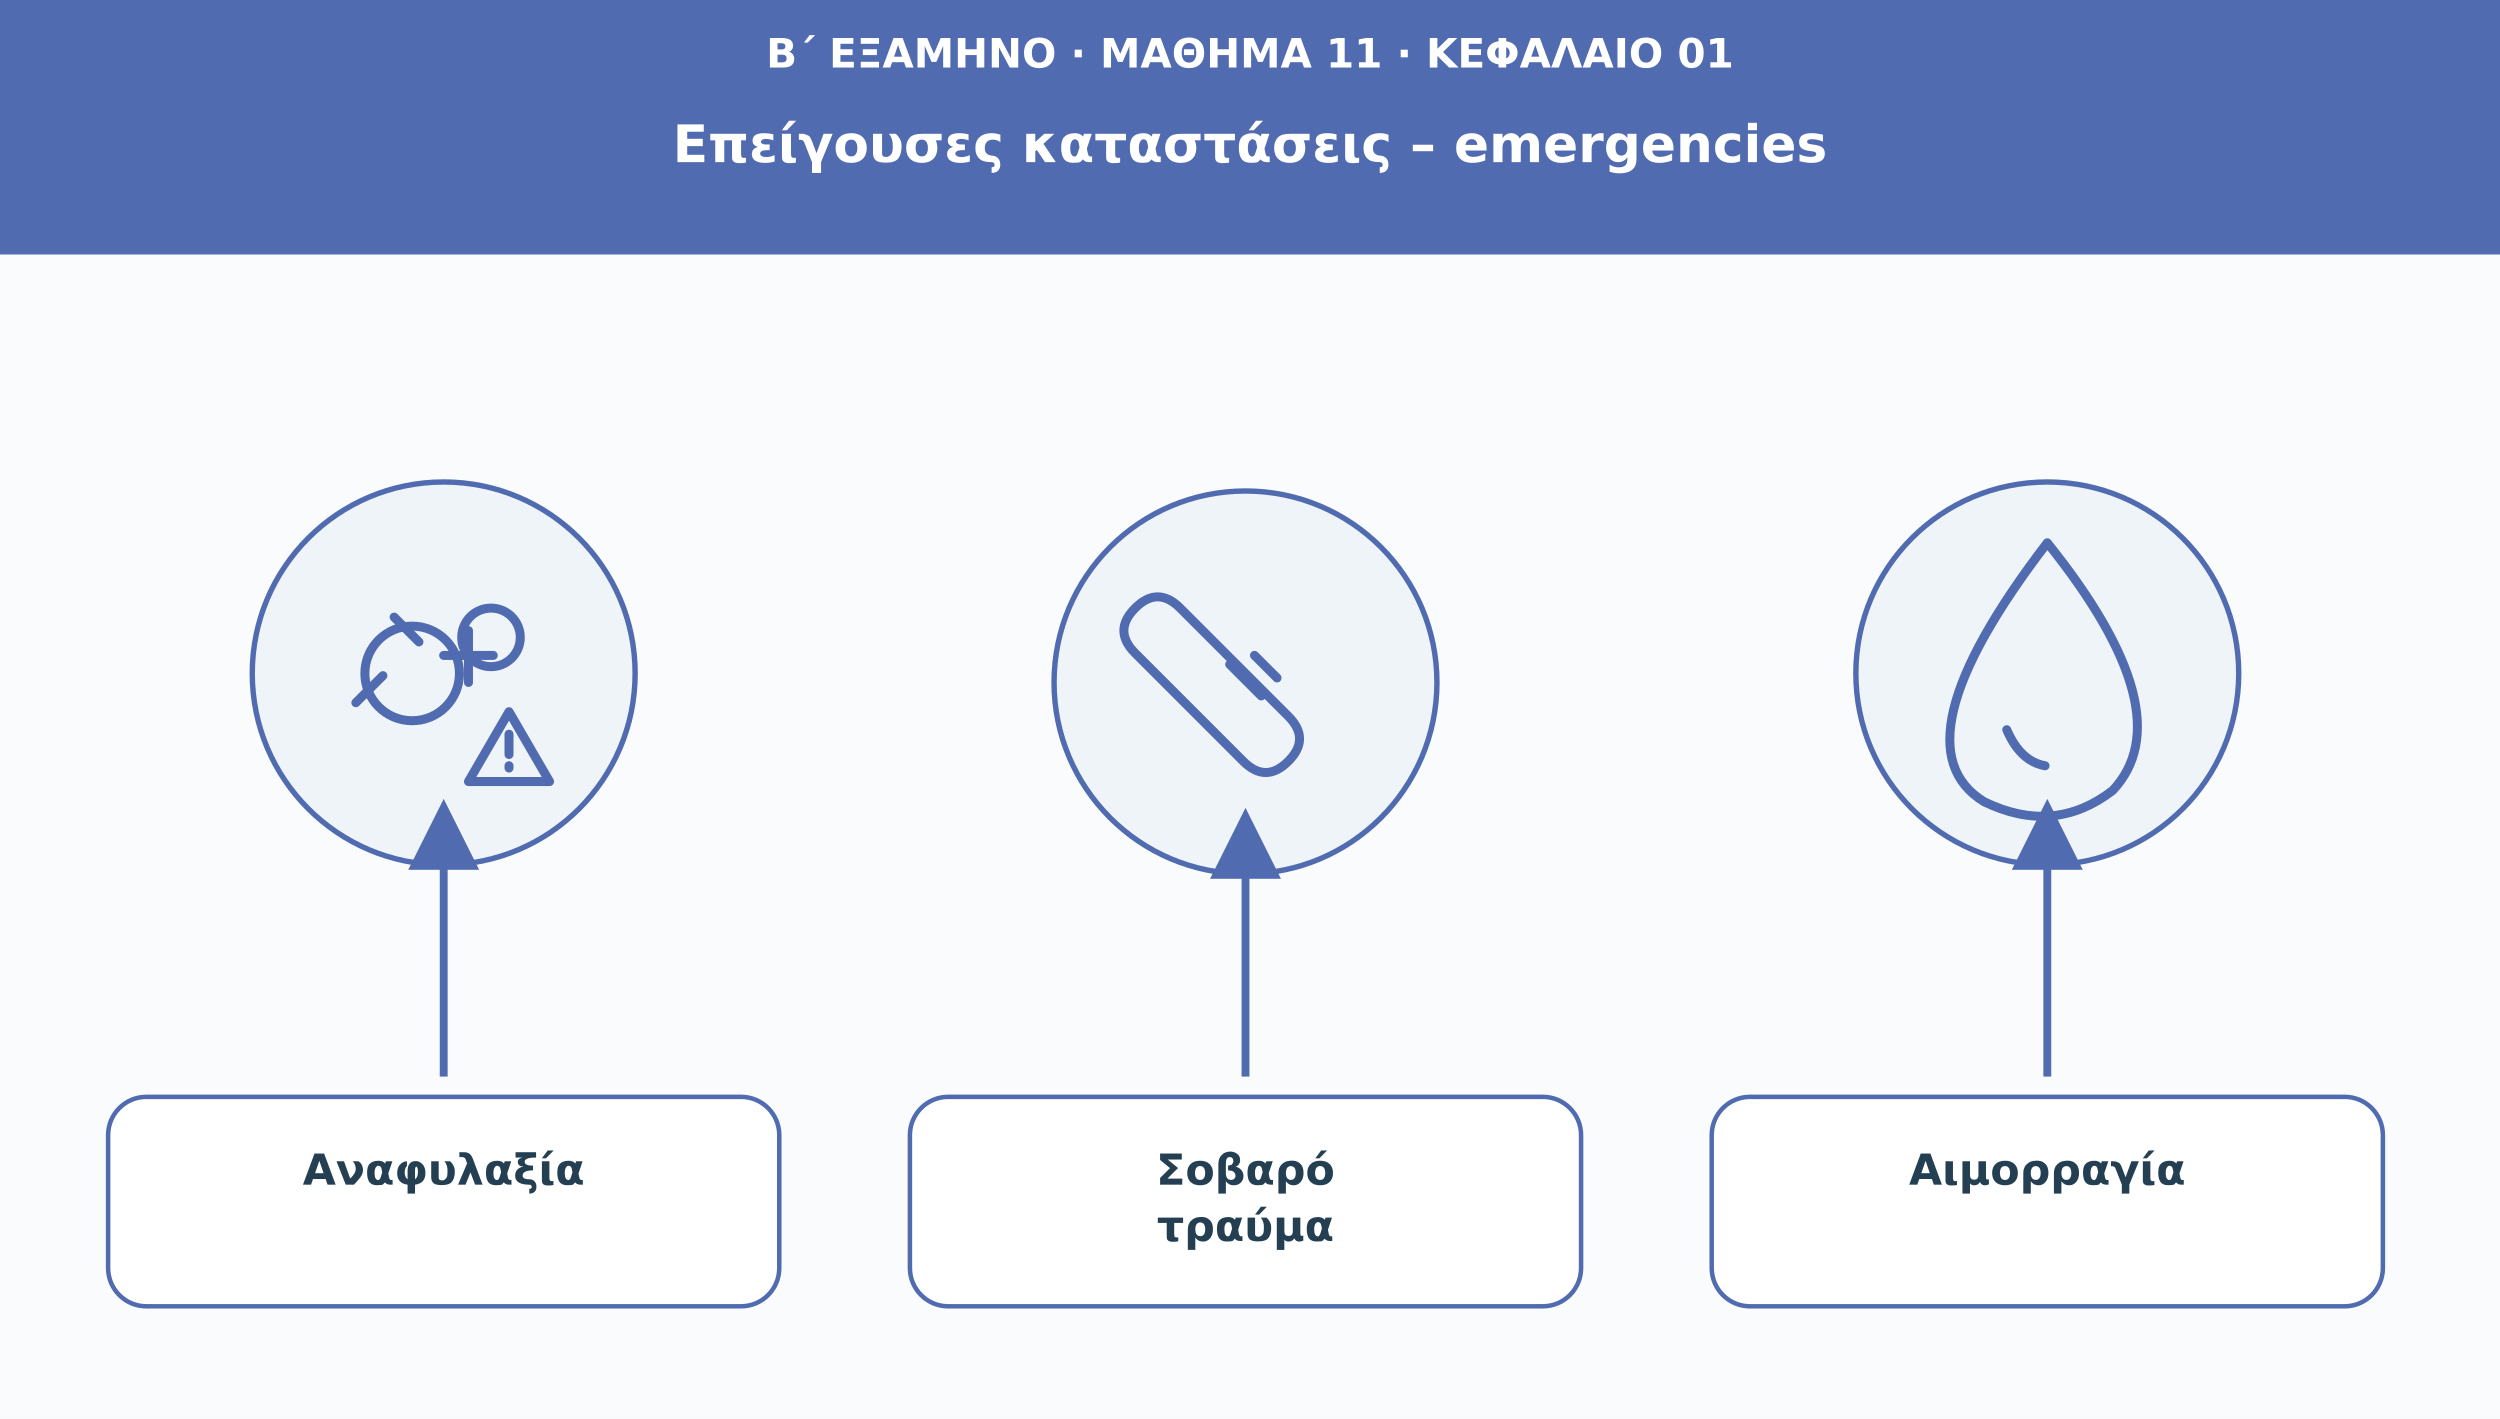
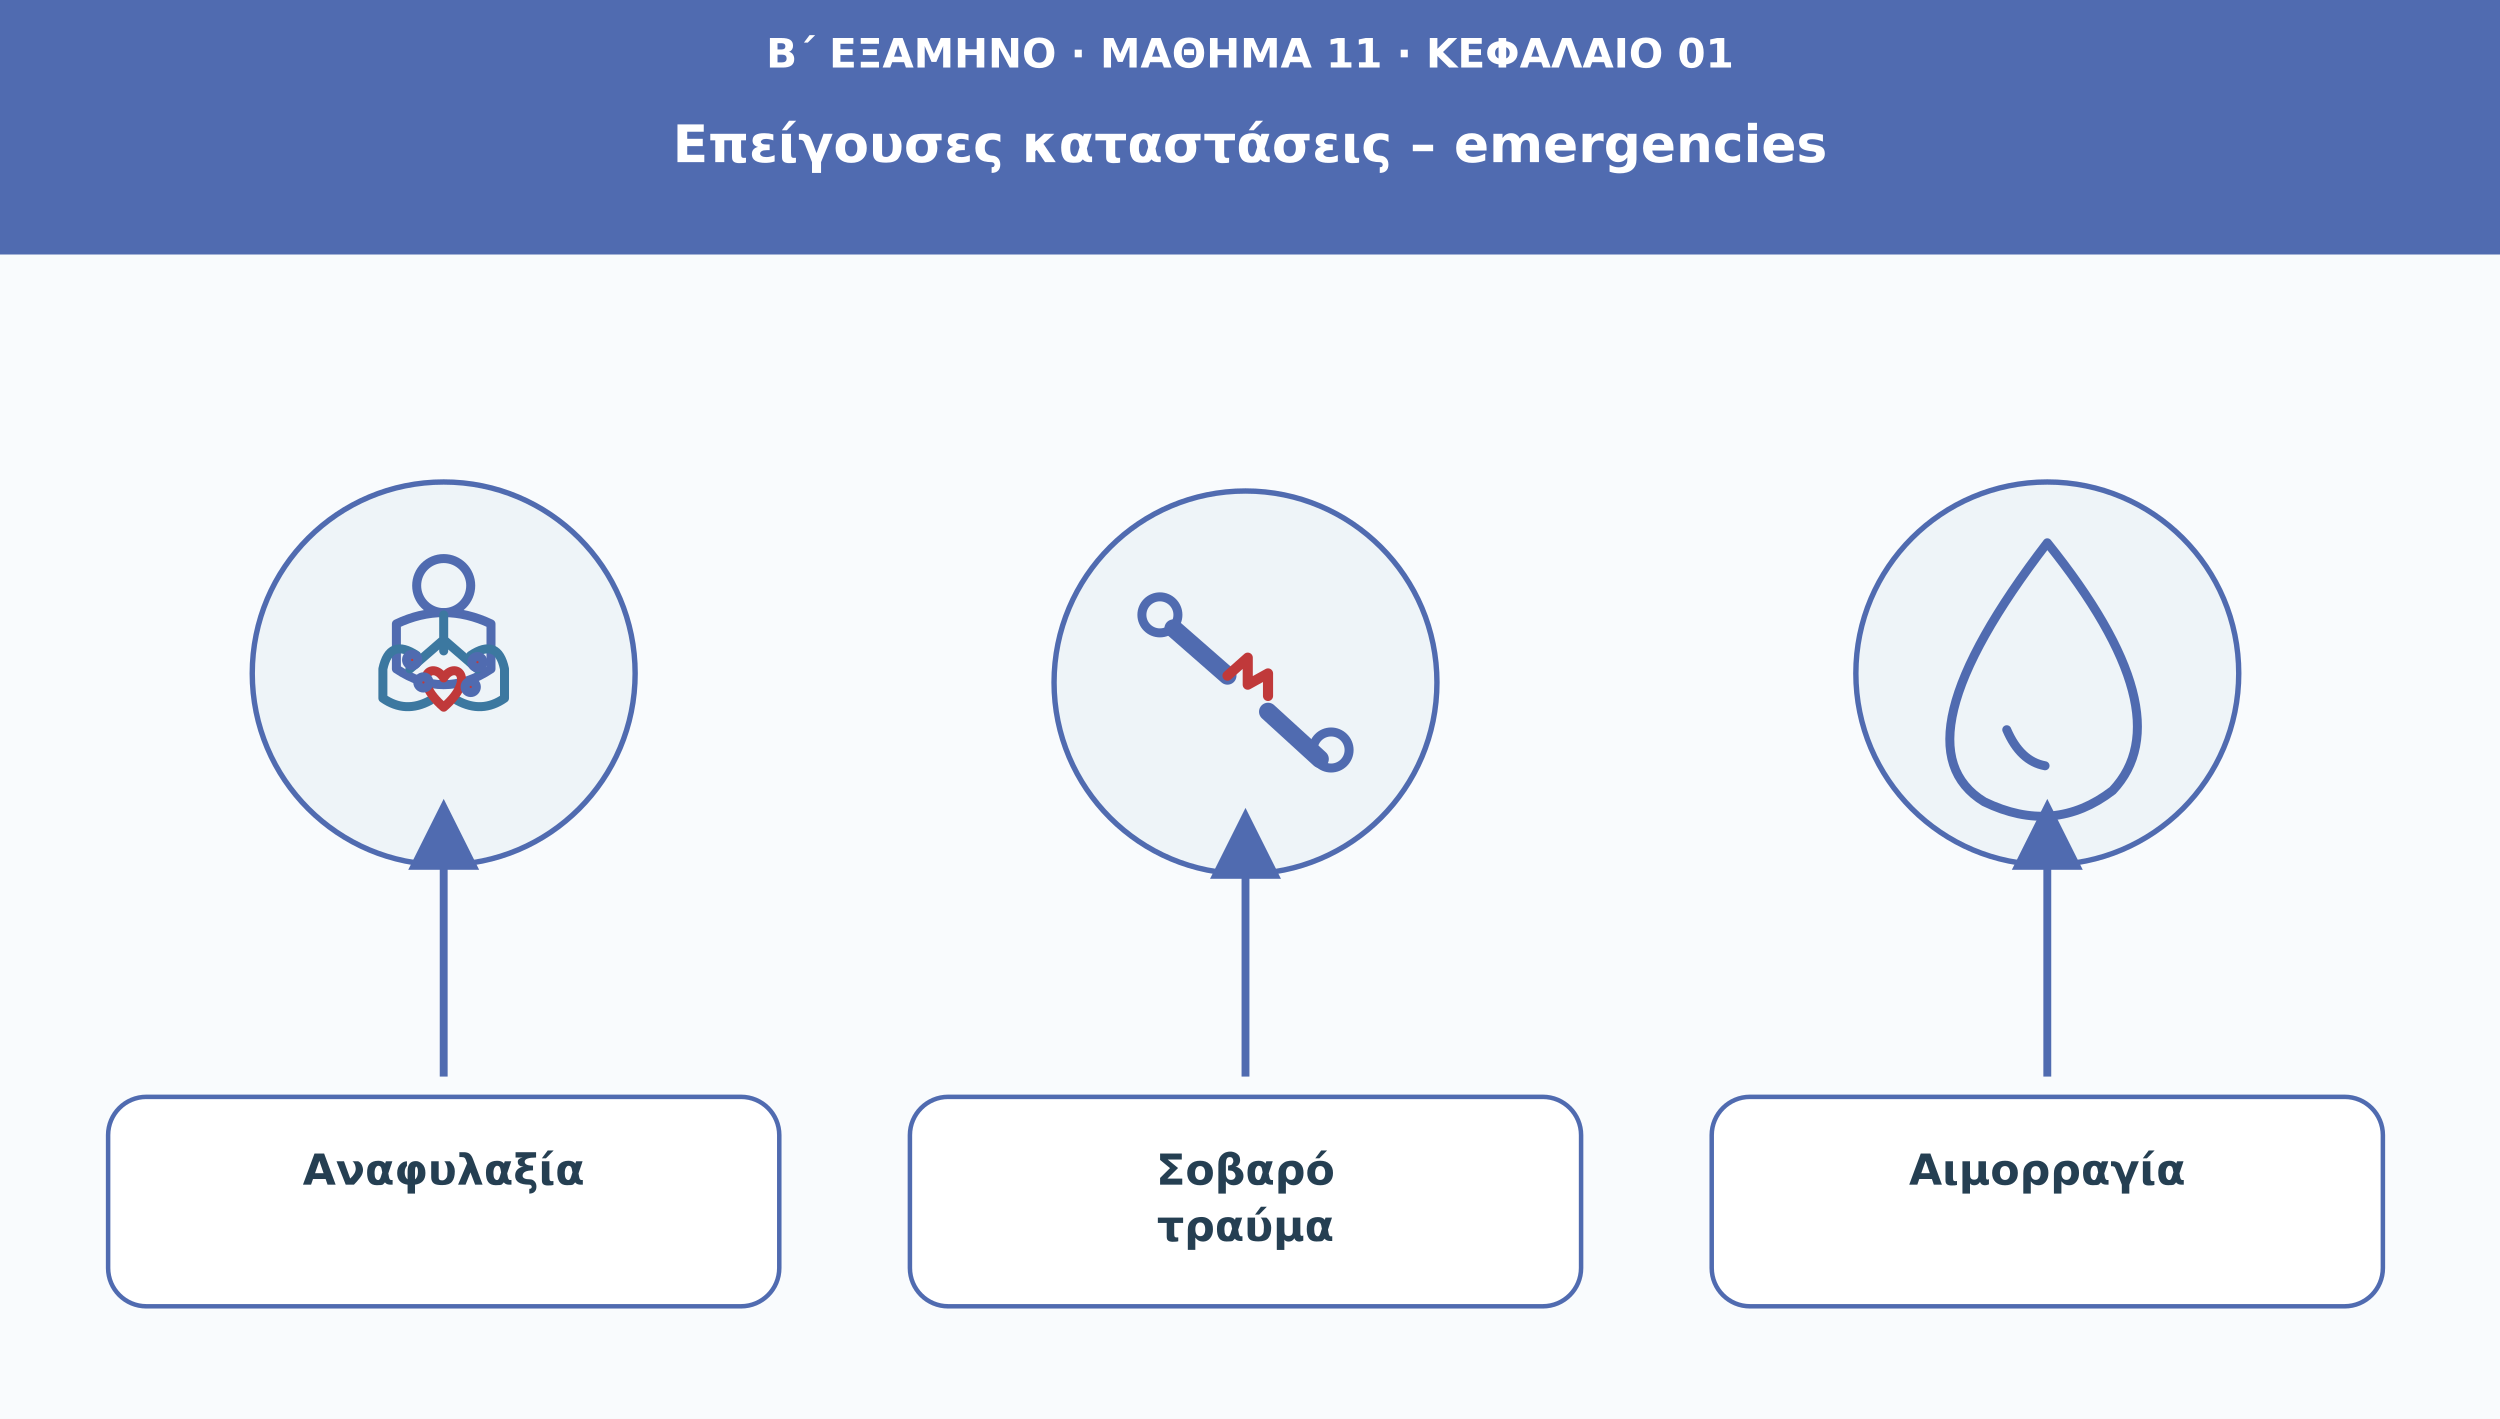
<svg xmlns="http://www.w3.org/2000/svg" viewBox="0 0 1110 630" role="img" aria-labelledby="t d">
  <defs>
    <marker id="arr" viewBox="0 0 10 10" markerWidth="9" markerHeight="9" refX="8" refY="5" orient="auto">
      <path d="M0 0L10 5L0 10Z" fill="#506bb0" />
    </marker>
  </defs>
  <rect width="1110" height="630" fill="#f9fbfd" />
  <rect width="1110" height="113" fill="#506bb0" />
  <text x="555" y="30" font-family="DejaVu Sans,Arial,sans-serif" font-size="18" fill="#ffffff" font-weight="690" text-anchor="middle">Β΄ ΕΞΑΜΗΝΟ · ΜΑΘΗΜΑ 11 · ΚΕΦΑΛΑΙΟ 01</text>
  <text x="555" y="72" font-family="DejaVu Sans,Arial,sans-serif" font-size="23" fill="#ffffff" font-weight="720" text-anchor="middle">Επείγουσες καταστάσεις – emergencies</text>
  <circle cx="197" cy="299" r="85" fill="#eef4f8" stroke="#506bb0" stroke-width="2.4" />
  <g transform="translate(197 299)" fill="none" stroke="#506bb0" stroke-width="4" stroke-linecap="round" stroke-linejoin="round">
-     <circle cx="-14" cy="0" r="21" />
-     <circle cx="21" cy="-16" r="13" />
-     <path d="m-22-25 11 11m-28 27 12-12m38-20v23m-11-12h22" />
-     <path d="M29 17 47 48H11Z" />
-     <path d="M29 27v9m0 5v1" />
+     <circle cx="0" cy="-39" r="12" />
+     <path d="M-21-22q21-10 42 0v20q-21 14-42 0Z" />
+     <path d="M0-26v16m0-5-15 13m15-13 15 13" stroke="#3c78a0" />
+     <path d="M-12-8q-12-8-15 6v13q10 7 21 1m18-20q12-8 15 6v13q-10 7-21 1" stroke="#3c78a0" />
+     <path d="M0 2c-5-8-15 0 0 13 15-13 5-21 0-13Z" stroke="#c0393a" />
+     <circle cx="-14" cy="-6" r="2.5" fill="#c0393a" />
+     <circle cx="15" cy="-5" r="2.5" fill="#c0393a" />
+     <circle cx="-9" cy="4" r="2.5" fill="#c0393a" />
+     <circle cx="12" cy="6" r="2.5" fill="#c0393a" />
  </g>
  <path d="M197 478L197 361" stroke="#506bb0" stroke-width="3.5" marker-end="url(#arr)" />
  <rect x="48" y="487" width="298" height="93" rx="17" fill="#ffffff" stroke="#506bb0" stroke-width="2" />
  <circle cx="553" cy="303" r="85" fill="#eef4f8" stroke="#506bb0" stroke-width="2.4" />
  <g transform="translate(553 303)" fill="none" stroke="#506bb0" stroke-width="4" stroke-linecap="round" stroke-linejoin="round">
-     <path d="M-29-33q-10-10-20 0t0 20l48 48q10 10 20 0t0-20l-48-48Z" />
-     <path d="m-7-8 14 14m-3-18 10 10" />
+     <circle cx="-38" cy="-30" r="8" />
+     <circle cx="38" cy="30" r="8" />
+     <path d="M-32-24-8-3m18 16 23 21" stroke-width="8" />
+     <path d="m-8-3 9-8 0 12 9-5 0 10" stroke="#c0393a" stroke-width="4.5" />
  </g>
  <path d="M553 478L553 365" stroke="#506bb0" stroke-width="3.5" marker-end="url(#arr)" />
  <rect x="404" y="487" width="298" height="93" rx="17" fill="#ffffff" stroke="#506bb0" stroke-width="2" />
  <circle cx="909" cy="299" r="85" fill="#eef4f8" stroke="#506bb0" stroke-width="2.4" />
  <g transform="translate(909 299)" fill="none" stroke="#506bb0" stroke-width="4" stroke-linecap="round" stroke-linejoin="round">
    <path d="M0-58q-69 90-28 115q31 15 57-5q32-34-29-110Z" />
    <path d="M-18 25q6 14 17 16" />
  </g>
  <path d="M909 478L909 361" stroke="#506bb0" stroke-width="3.5" marker-end="url(#arr)" />
  <rect x="760" y="487" width="298" height="93" rx="17" fill="#ffffff" stroke="#506bb0" stroke-width="2" />
  <text x="197" y="526" font-family="DejaVu Sans,Arial,sans-serif" font-size="19" fill="#253f52" font-weight="700" text-anchor="middle">Αναφυλαξία</text>
  <text x="553" y="526" font-family="DejaVu Sans,Arial,sans-serif" font-size="19" fill="#253f52" font-weight="700" text-anchor="middle">Σοβαρό</text>
  <text x="553" y="551" font-family="DejaVu Sans,Arial,sans-serif" font-size="19" fill="#253f52" font-weight="700" text-anchor="middle">τραύμα</text>
  <text x="909" y="526" font-family="DejaVu Sans,Arial,sans-serif" font-size="19" fill="#253f52" font-weight="700" text-anchor="middle">Αιμορραγία</text>
</svg>
